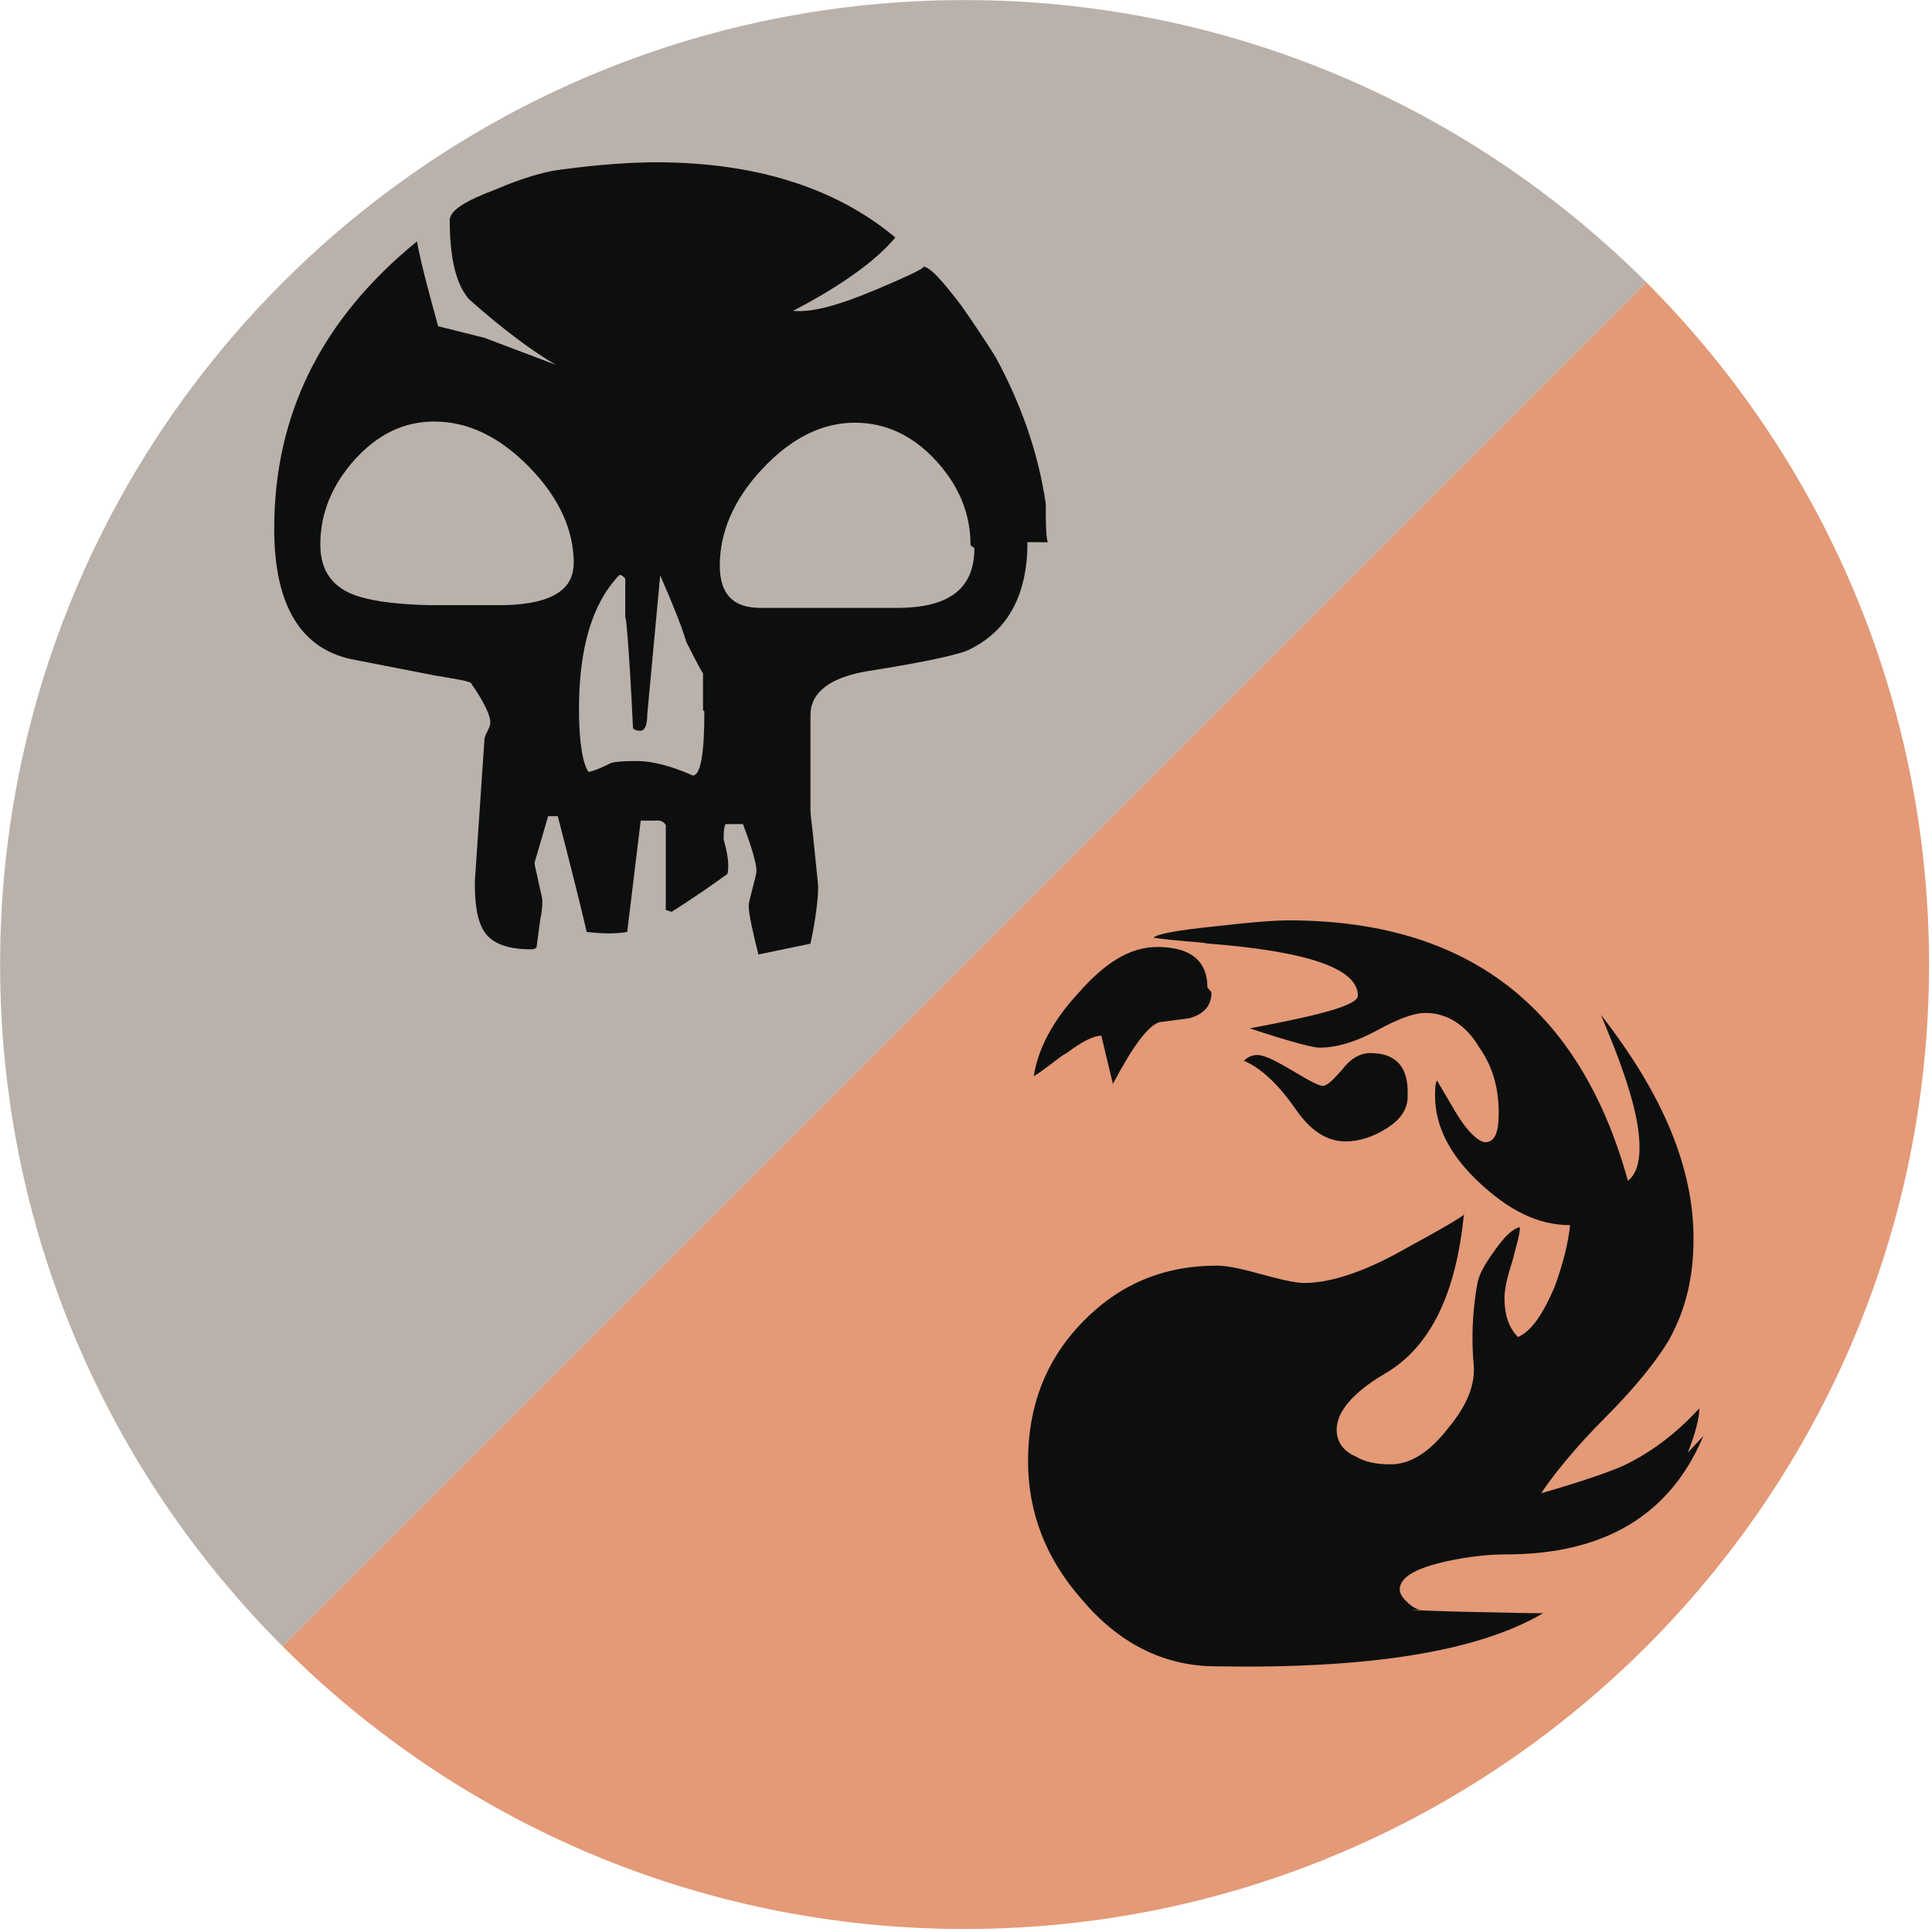
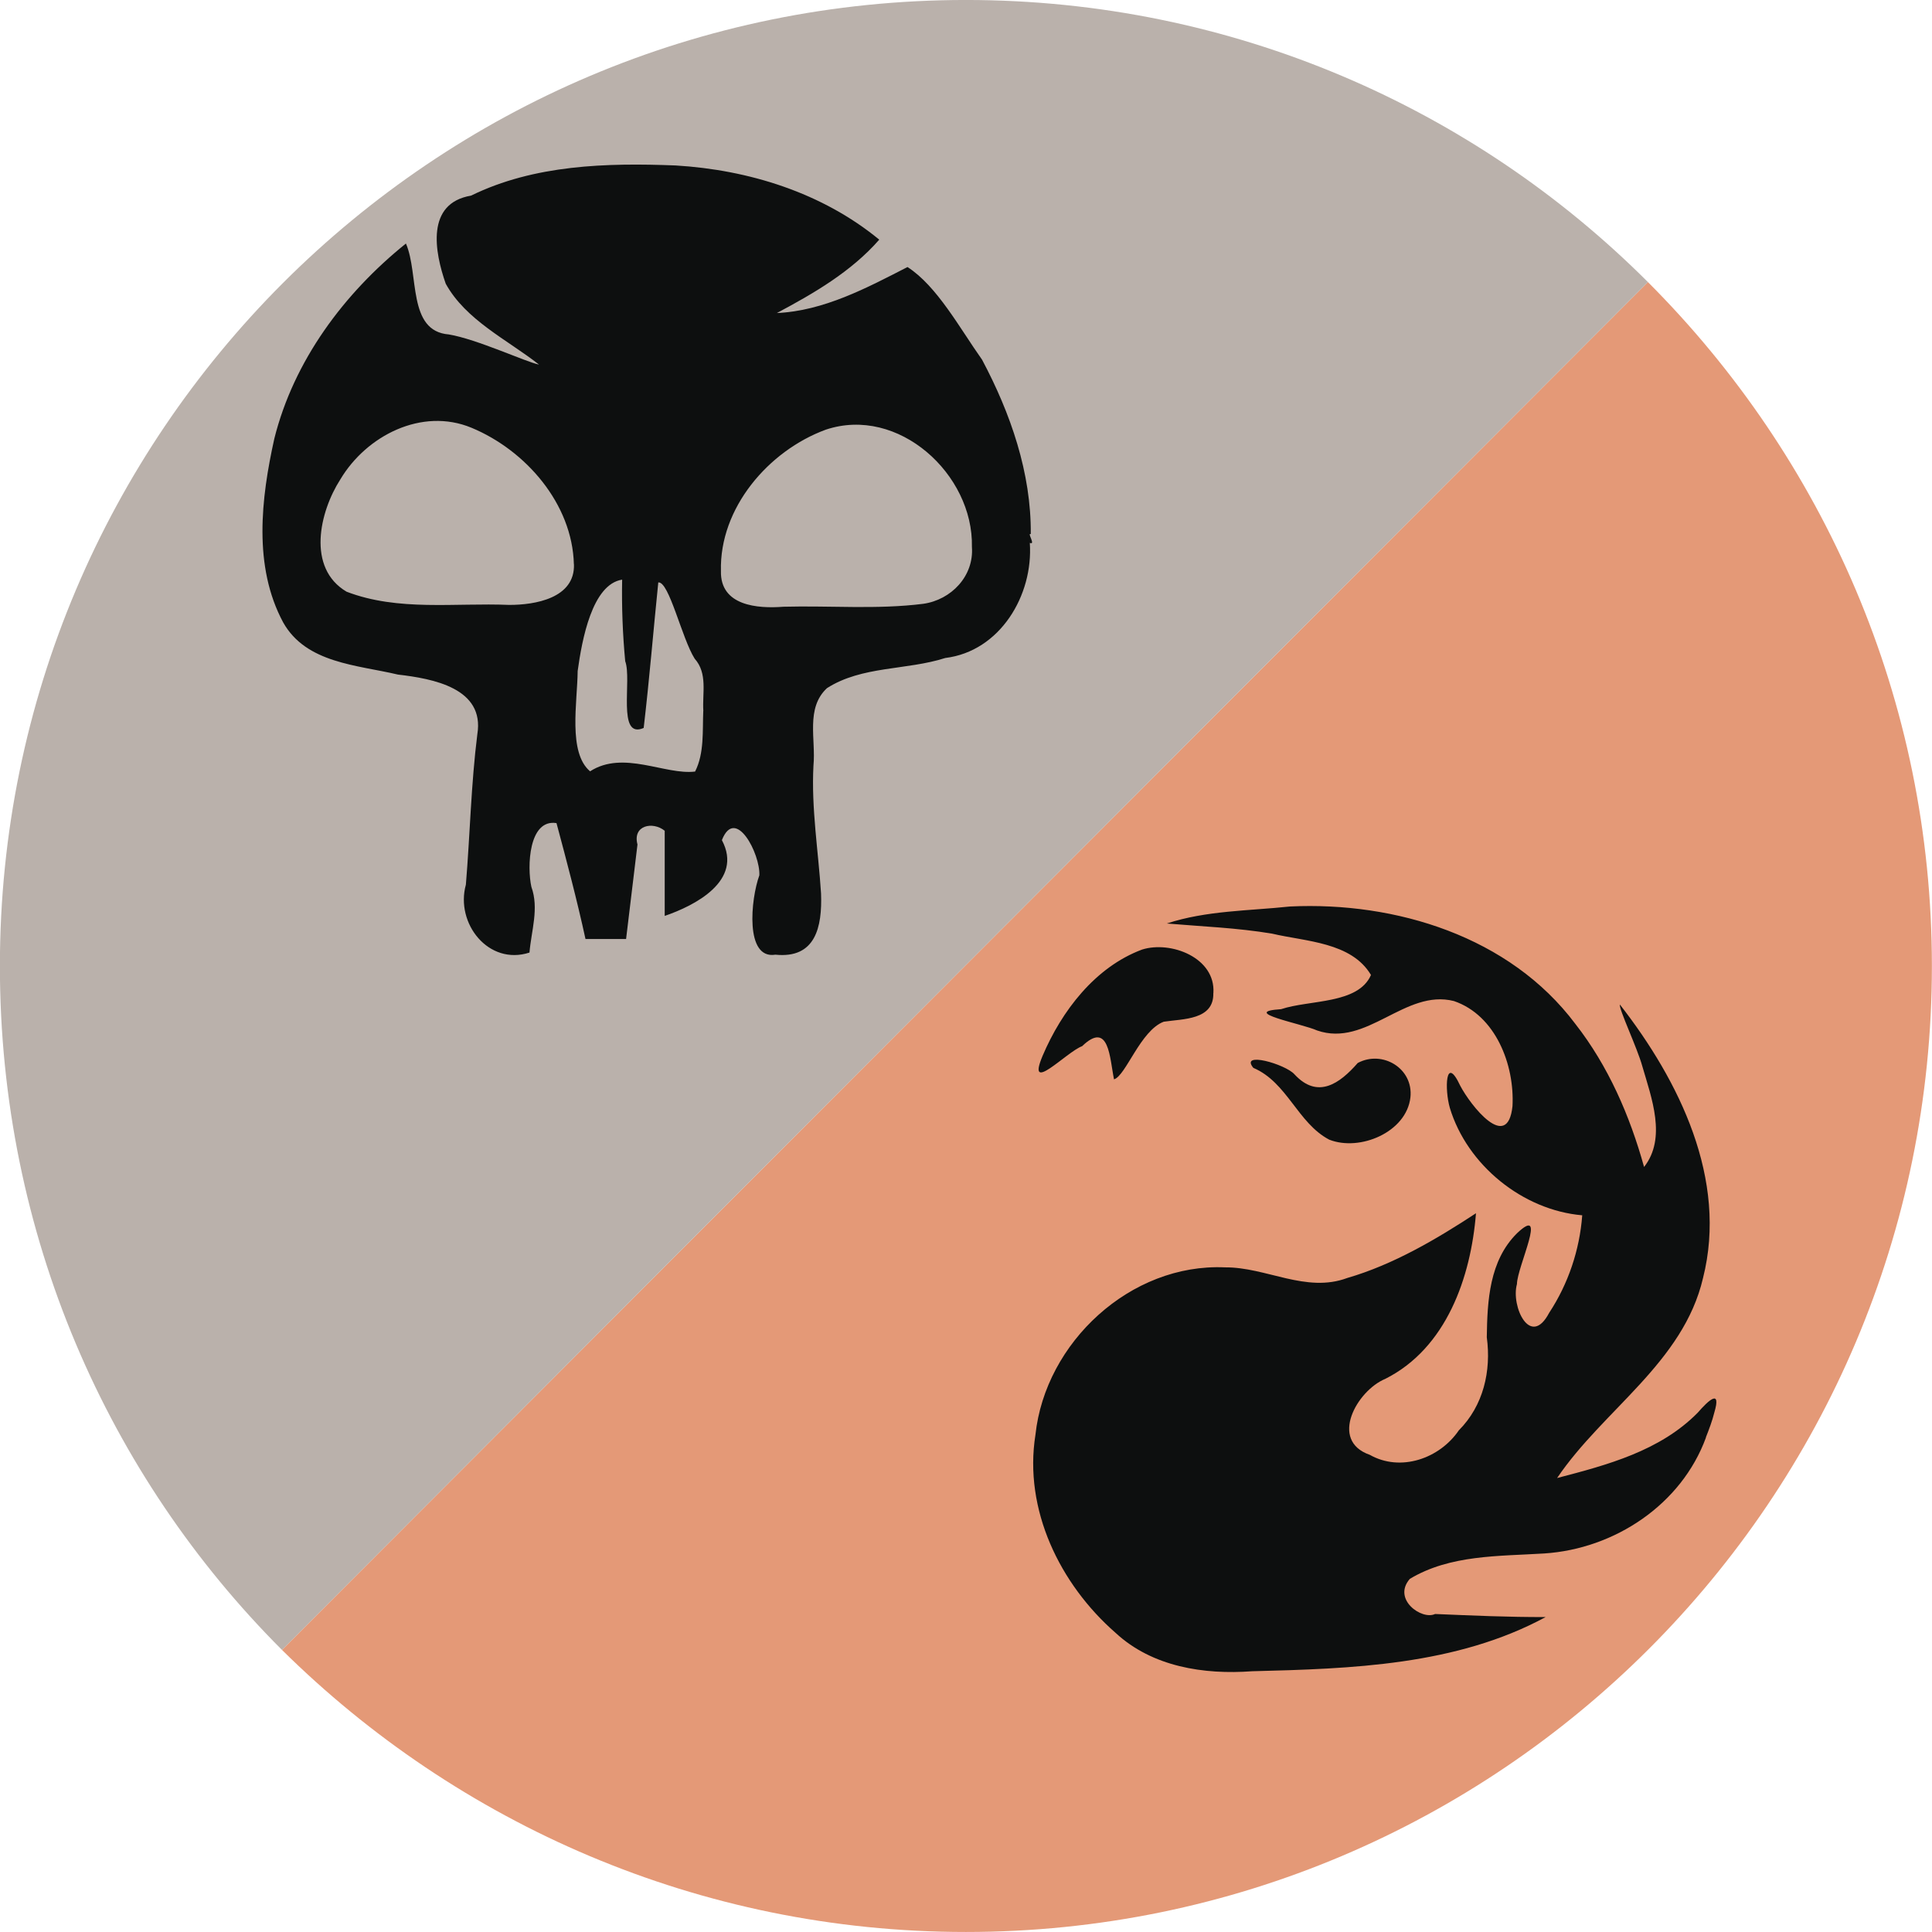
- <svg xmlns="http://www.w3.org/2000/svg" viewBox="0 0 26.5 26.5">
-   <g transform="translate(138.906 -27.78) scale(.26458)">
-     <path fill="#e49977" d="m -439.65,119.64 c 9.05,9.06 14.65,21.56 14.65,35.36 0,27.6 -22.4,50 -50,50 -13.8,0 -26.3,-5.6 -35.35,-14.65" />
-     <path fill="#bab1ab" d="M -510.35,190.35 C -519.4,181.3 -525,168.8 -525,155 c 0,-27.62 22.4,-50 50,-50 13.8,0 26.3,5.6 35.35,14.64" />
-     <path fill="#0d0f0f" d="M-436.7 179.44c-1.72 4.1-5.13 6.14-10.24 6.14-.94 0-1.95.12-3.04.35-1.64.36-2.46.84-2.46 1.47 0 .2.13.42.4.67.28.26.52.38.7.38-.97 0-.3.03 2 .1 2.3.05 3.74.08 4.33.08-3.4 2-9.1 2.9-17.1 2.75-2.6-.04-4.9-1.2-6.8-3.45-1.9-2.15-2.8-4.55-2.8-7.2 0-2.8.9-5.2 2.8-7.17 1.9-1.97 4.2-2.95 7-2.95.6 0 1.4.2 2.5.5 1.1.3 1.7.4 2 .4 1.4 0 3.2-.6 5.3-1.8 2.2-1.2 3.2-1.8 3-1.8-.4 4.1-1.7 6.9-4.1 8.3-1.7 1-2.5 2-2.5 2.9 0 .6.3 1.1 1 1.4.5.3 1.1.4 1.8.4 1 0 2-.6 3-1.9 1-1.2 1.4-2.3 1.3-3.3-.1-1.1-.1-2.6.2-4.2.1-.5.4-1 .9-1.7.5-.7.9-1.1 1.3-1.2 0 .4-.2 1-.4 1.8-.3.9-.4 1.5-.4 1.9 0 .8.2 1.5.7 2 .7-.3 1.3-1.2 1.9-2.6.4-1.1.7-2.2.8-3.2-1.7 0-3.2-.8-4.7-2.2-1.5-1.4-2.3-2.9-2.3-4.5 0-.3 0-.6.1-.8l1 1.7c.6 1 1.2 1.5 1.5 1.5.5 0 .7-.5.7-1.5 0-1.3-.3-2.4-1-3.4-.7-1.2-1.7-1.8-2.8-1.8-.6 0-1.4.3-2.5.9-1.1.6-2.1.9-3 .9-.3 0-1.5-.3-3.6-1 3.7-.7 5.6-1.2 5.6-1.7 0-1.4-2.6-2.3-7.8-2.7-.5-.1-1.4-.1-2.8-.3.2-.2 1.3-.4 3.3-.6 1.7-.2 3-.3 3.7-.3 9.3 0 15.1 4.5 17.6 13.5.4-.3.6-.9.6-1.7 0-1.1-.3-2.4-.9-4.1-.2-.6-.6-1.6-1.1-2.8 3.2 4.1 4.8 7.9 4.8 11.6 0 2-.4 3.7-1.3 5.3-.6 1-1.7 2.4-3.3 4-1.6 1.6-2.7 3-3.3 3.9 2.1-.6 3.5-1.1 4.2-1.4 1.5-.7 2.8-1.7 4-3 0 .5-.2 1.3-.6 2.3zm-25.5-23c0 .7-.4 1.15-1.18 1.35l-1.53.2c-.6.2-1.4 1.3-2.4 3.2l-.6-2.5c-.4 0-1 .3-1.8.9-.4.2-.9.7-1.7 1.2.2-1.4 1-2.9 2.3-4.3 1.4-1.6 2.7-2.4 4.1-2.4 1.7 0 2.6.7 2.6 2.1zm10.17 5.4c0 .65-.36 1.2-1.1 1.66-.7.44-1.42.67-2.12.67-.94 0-1.78-.53-2.52-1.58-.9-1.3-1.8-2.2-2.75-2.6.2-.2.43-.3.7-.3.36 0 .95.3 1.8.8.83.5 1.37.8 1.6.8.2 0 .52-.3.96-.8.45-.6.95-.9 1.5-.9 1.3 0 1.93.7 1.93 2zM-471.74 133.1c0 2.7-.98 4.55-2.95 5.54-.5.28-2.3.67-5.4 1.16-1.9.33-2.9 1.1-2.9 2.27v4.98c0 .2.1.84.2 1.9l.2 1.97c0 .6-.1 1.6-.4 3l-2.7.56c-.3-1.23-.5-2.07-.5-2.52 0-.2.1-.5.2-.92.1-.4.2-.72.2-.92 0-.3-.2-1.1-.7-2.4h-.9c-.1.2-.1.47-.1.8.2.7.3 1.3.2 1.78-.7.5-1.6 1.15-2.9 1.97-.3-.1-.4-.13-.3-.13v-4.36c-.1-.2-.3-.28-.6-.24h-.7l-.7 5.77c-.6.1-1.2.1-2.1 0-.3-1.3-.8-3.3-1.5-6h-.5l-.7 2.4c0 .2.1.5.2 1 .1.5.2.8.2 1 0 .1 0 .5-.1.9l-.2 1.5c-.1.1-.2.1-.3.1-1.2 0-2-.3-2.4-.9-.4-.6-.5-1.5-.5-2.6l.5-7.4c0-.1.1-.3.2-.5.1-.2.1-.3.1-.4 0-.3-.3-1-1-2-.1-.1-.7-.2-1.9-.4l-4.1-.8c-2.8-.5-4.2-2.8-4.2-6.8 0-6 2.5-10.9 7.4-14.9.2 1.1.6 2.6 1.1 4.4l2.4.6 3.7 1.4c-1.2-.7-2.7-1.8-4.5-3.4-.7-.8-1-2.2-1-4.1 0-.5.8-1 2.4-1.6 1.4-.6 2.5-.9 3.2-1 2.2-.3 3.9-.4 5.1-.4 5.1 0 9.3 1.3 12.4 3.9-1 1.2-2.8 2.5-5.3 3.8 1 .1 2.4-.3 4.3-1.1 1.9-.8 2.7-1.2 2.4-1.2.4 0 1 .7 2 2 .7 1 1.3 1.9 1.8 2.7 1.3 2.4 2.2 4.9 2.6 7.6 0 1 0 1.6.1 2zm-23.52 1.12c0-1.76-.77-3.43-2.3-5-1.54-1.58-3.18-2.37-4.94-2.37-1.56 0-2.93.66-4.12 1.98-1.18 1.32-1.78 2.78-1.78 4.4 0 1.4.68 2.3 2.03 2.7.86.26 2.07.4 3.62.44h3.38c2.74.04 4.1-.68 4.1-2.15zm6.7 7.6v-1.9c-.3-.52-.58-1.08-.87-1.65-.24-.82-.7-1.96-1.35-3.44l-.67 7.2c0 .56-.12.85-.37.85-.16 0-.3-.04-.37-.13-.2-4.34-.4-6.22-.4-5.64V135c-.1-.13-.2-.2-.3-.2-1.4 1.45-2.1 3.76-2.1 6.95 0 1.77.2 2.85.5 3.27.4-.1.7-.24 1.1-.44.2-.1.7-.13 1.4-.13.8 0 1.8.26 2.9.75.4 0 .6-1.1.6-3.32zm13.87-8.55c0-1.64-.6-3.1-1.8-4.4-1.2-1.3-2.6-1.96-4.2-1.96-1.7 0-3.3.8-4.8 2.4-1.5 1.6-2.2 3.3-2.2 5 0 1.5.7 2.2 2.1 2.2h7.1c2.7 0 4-1 4-3.1z" />
+ <svg xmlns="http://www.w3.org/2000/svg" viewBox="0 0 26.458 26.458">
+   <g transform="translate(-115.497 -148.643)">
+     <g transform="translate(4.372 65.3) scale(.26458)">
+       <path d="M505.3 329.6c9.1 9.1 14.7 21.6 14.7 35.4 0 27.6-22.4 50-50 50-13.8 0-26.3-5.6-35.4-14.6" class="st3" fill="#e49977" />
+       <path d="M434.6 400.4c-9-9-14.6-21.5-14.6-35.4 0-27.6 22.4-50 50-50 13.8 0 26.3 5.6 35.3 14.6" class="st4" fill="#bab1ab" />
+     </g>
+     <path d="M138.86 168.328c-.336.92-1.252 1.526-2.214 1.589-.623.039-1.289.016-1.842.348-.243.28.164.568.346.481.505.021 1.009.044 1.514.042-1.223.662-2.66.708-4.019.742-.66.049-1.369-.06-1.871-.526-.762-.666-1.26-1.687-1.097-2.712.135-1.266 1.303-2.35 2.594-2.293.567-.005 1.111.357 1.678.145.631-.183 1.226-.535 1.761-.886-.07.878-.405 1.847-1.242 2.268-.389.161-.773.845-.213 1.04.422.239.957.052 1.22-.335.337-.338.446-.814.383-1.275.007-.501.035-1.048.414-1.424.428-.405.001.46-.001.696-.085.304.184.883.441.394.261-.396.418-.862.453-1.336-.816-.07-1.577-.689-1.813-1.471-.072-.248-.063-.743.142-.304.14.268.649.919.716.28.03-.565-.23-1.244-.802-1.439-.67-.17-1.193.638-1.873.403-.209-.094-1.076-.253-.493-.292.39-.13 1.055-.066 1.23-.468-.269-.451-.892-.457-1.354-.566-.477-.08-.961-.098-1.442-.139.539-.178 1.125-.173 1.688-.233 1.447-.068 3.008.41 3.906 1.607.451.576.747 1.258.942 1.96.312-.397.101-.948-.024-1.379-.068-.25-.325-.788-.307-.845.814 1.045 1.48 2.395 1.138 3.746-.27 1.157-1.366 1.803-1.998 2.738.688-.179 1.41-.371 1.926-.895.147-.17.325-.333.227-.002-.029.117-.072.229-.116.341zm-6.747-6.085c.009.371-.417.352-.679.392-.319.12-.52.742-.681.789-.06-.292-.066-.81-.437-.454-.216.08-.771.678-.541.132.261-.614.719-1.215 1.362-1.455.392-.124 1.008.11.977.595zm2.699 1.429c-.054.476-.693.744-1.112.578-.433-.228-.574-.785-1.039-.983-.19-.232.439-.051.563.088.319.346.621.126.867-.155.337-.18.765.073.721.473zm-5.212-7.593c.049.714-.406 1.483-1.158 1.575-.53.17-1.141.106-1.62.413-.295.274-.15.703-.185 1.06-.031.588.067 1.169.104 1.753.017.46-.076.893-.625.837-.421.068-.338-.763-.22-1.087.014-.293-.327-.953-.513-.482.298.56-.379.9-.783 1.038V160.02c-.163-.132-.443-.076-.373.188-.052.431-.104.863-.156 1.294h-.556c-.116-.533-.256-1.061-.397-1.587-.382-.06-.404.6-.344.873.107.296-.001.6-.026.9-.559.182-1.018-.398-.871-.93.057-.686.071-1.38.157-2.06.103-.631-.606-.761-1.088-.817-.555-.132-1.256-.153-1.571-.714-.413-.768-.303-1.699-.121-2.518.267-1.067.953-1.988 1.802-2.671.182.419.018 1.2.587 1.245.389.065 1.059.379 1.236.413-.44-.344-1.003-.609-1.278-1.108-.152-.434-.276-1.101.347-1.206.866-.424 1.858-.45 2.803-.413.999.06 2.006.373 2.787 1.016-.383.438-.895.735-1.402 1.005.641-.029 1.232-.344 1.789-.63.405.261.716.839 1.021 1.269.39.733.675 1.551.667 2.389-.054-.025.071.154-.011.12zm-6.244.291c-.021-.828-.66-1.561-1.402-1.869-.68-.282-1.439.108-1.796.707-.286.445-.463 1.214.085 1.538.708.272 1.484.15 2.227.181.355.001.903-.092.887-.557zm1.773 2.011c-.016-.246.062-.515-.119-.718-.176-.279-.35-1.061-.498-1.044-.068.664-.122 1.331-.2 1.993-.37.162-.158-.661-.253-.914-.035-.373-.049-.741-.042-1.117-.411.064-.55.822-.609 1.251-.004.428-.135 1.117.17 1.374.455-.294 1.03.054 1.438.003.128-.253.1-.555.112-.83zm3.678-2.249c.022-.994-1.007-1.937-2.001-1.605-.784.288-1.459 1.073-1.436 1.937-.011.476.501.516.856.488.638-.017 1.281.04 1.914-.04.384-.054.697-.38.667-.78z" fill="#0d0f0f" />
  </g>
</svg>
